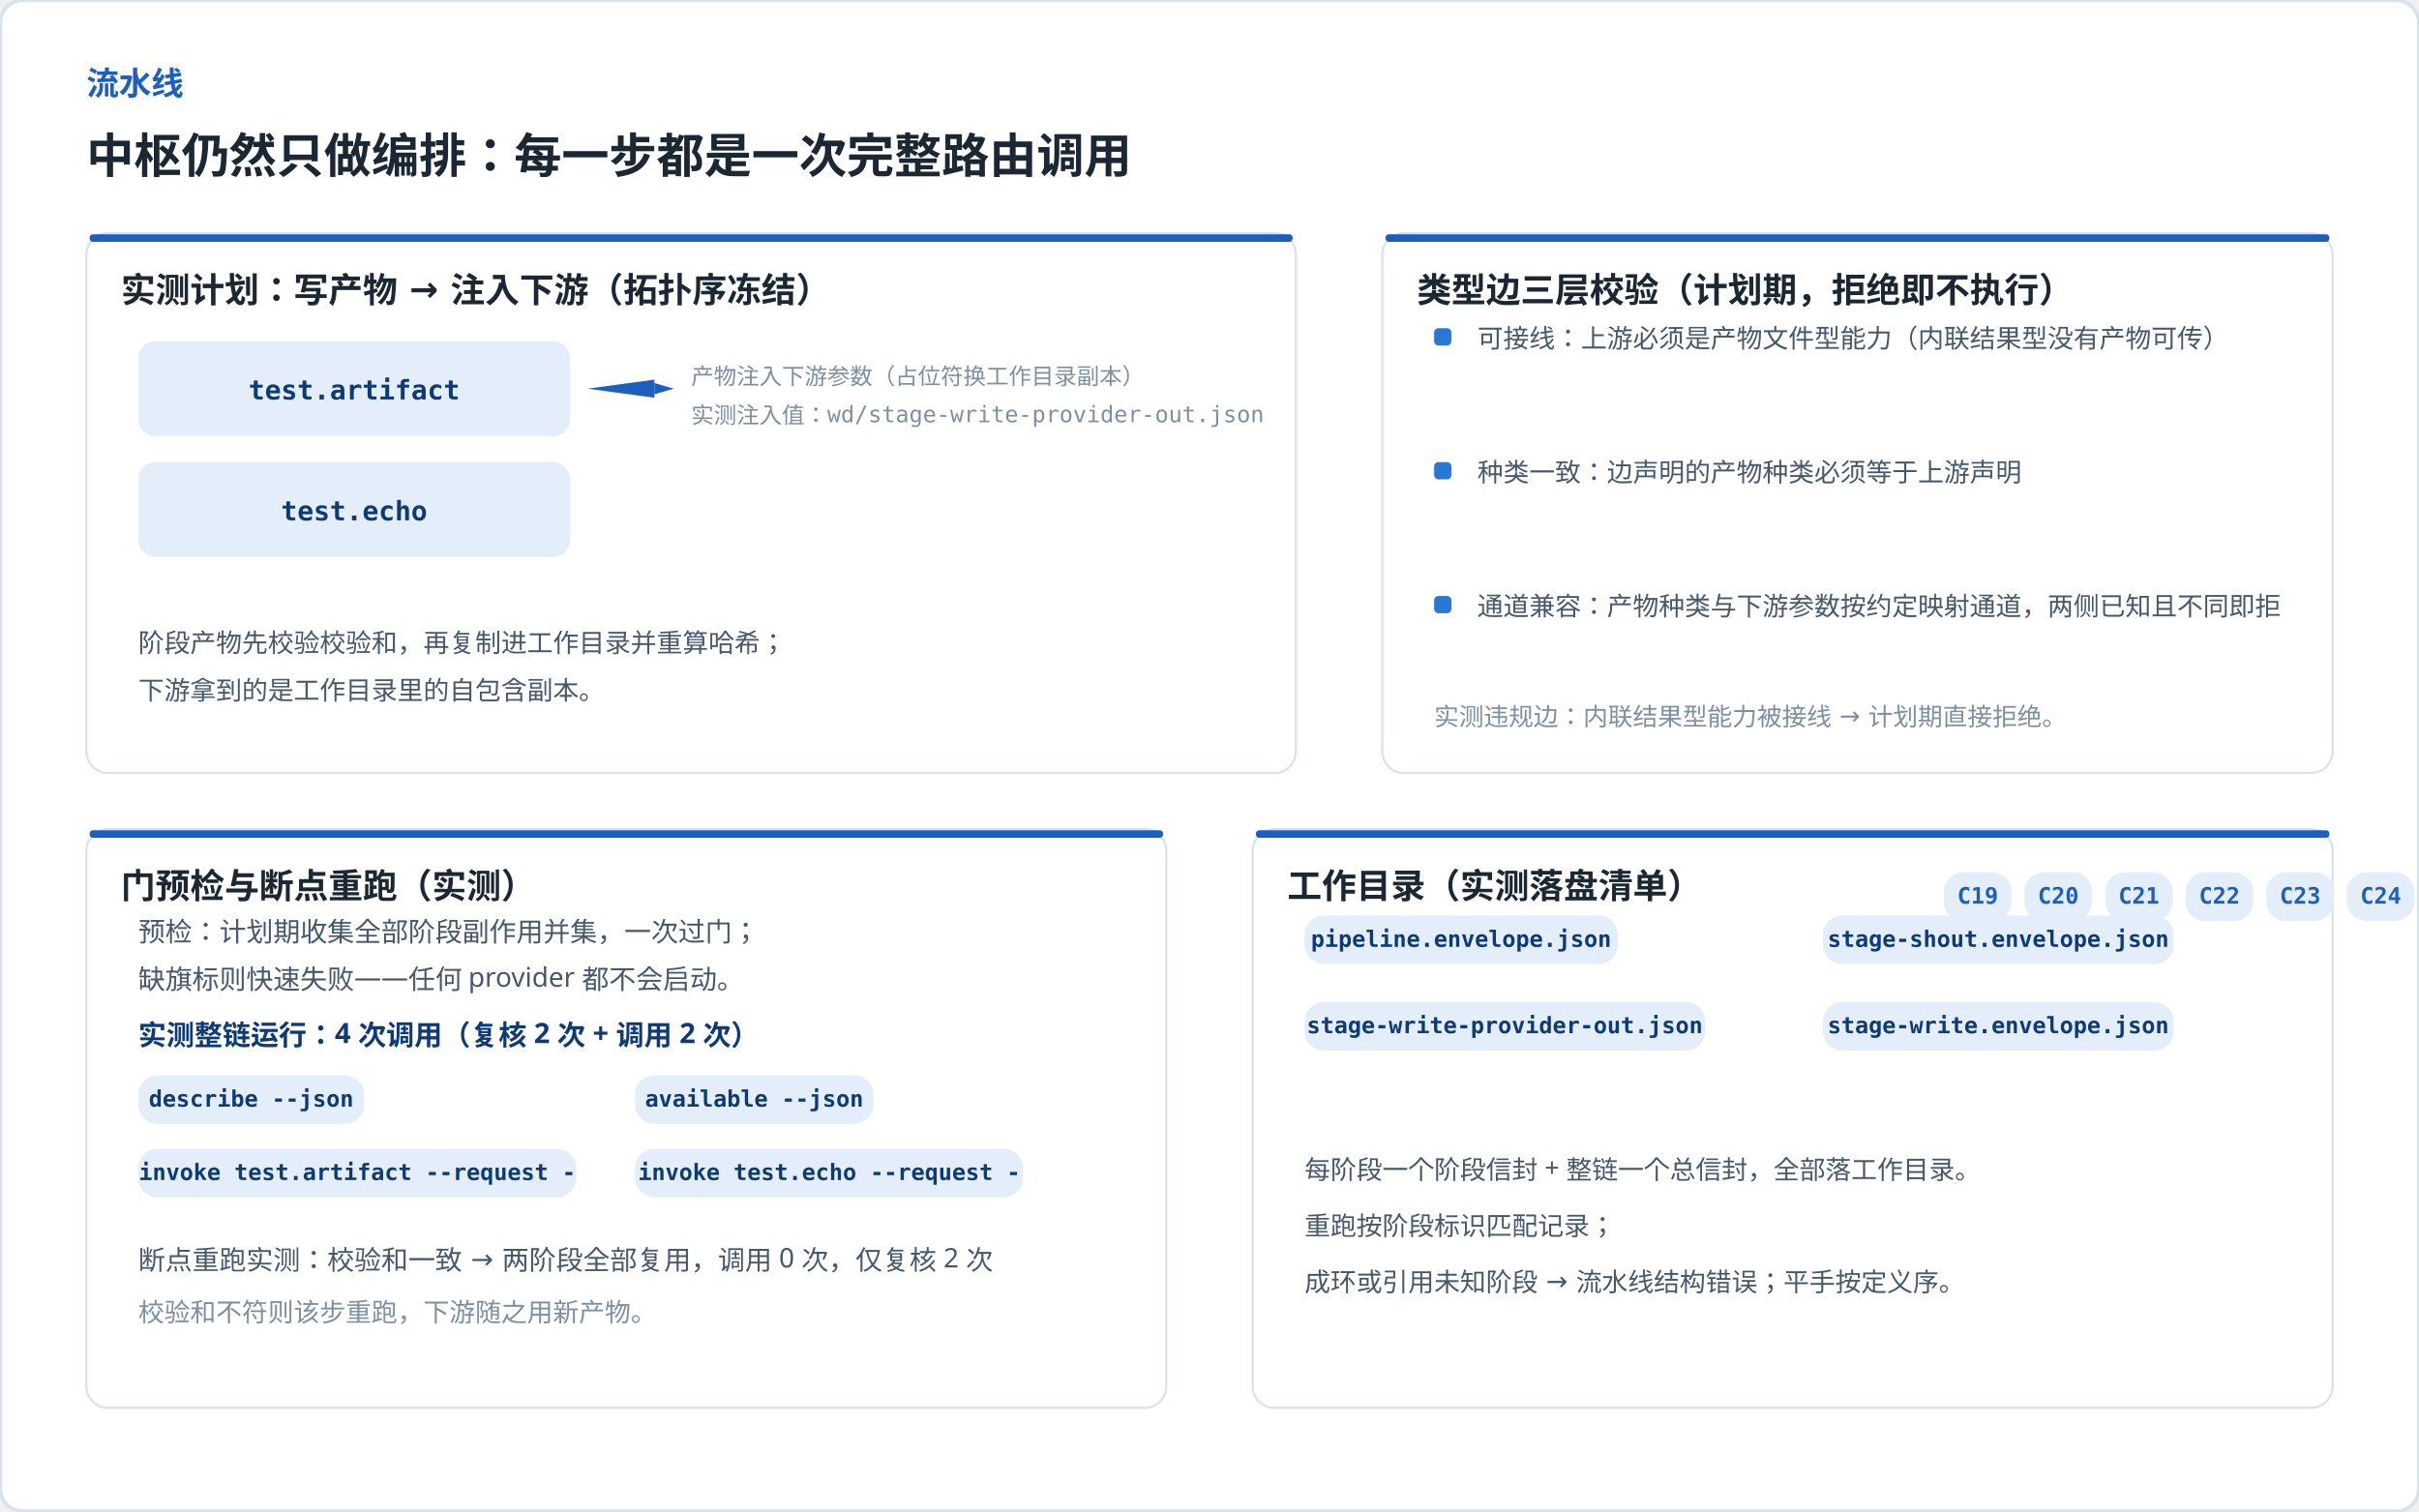
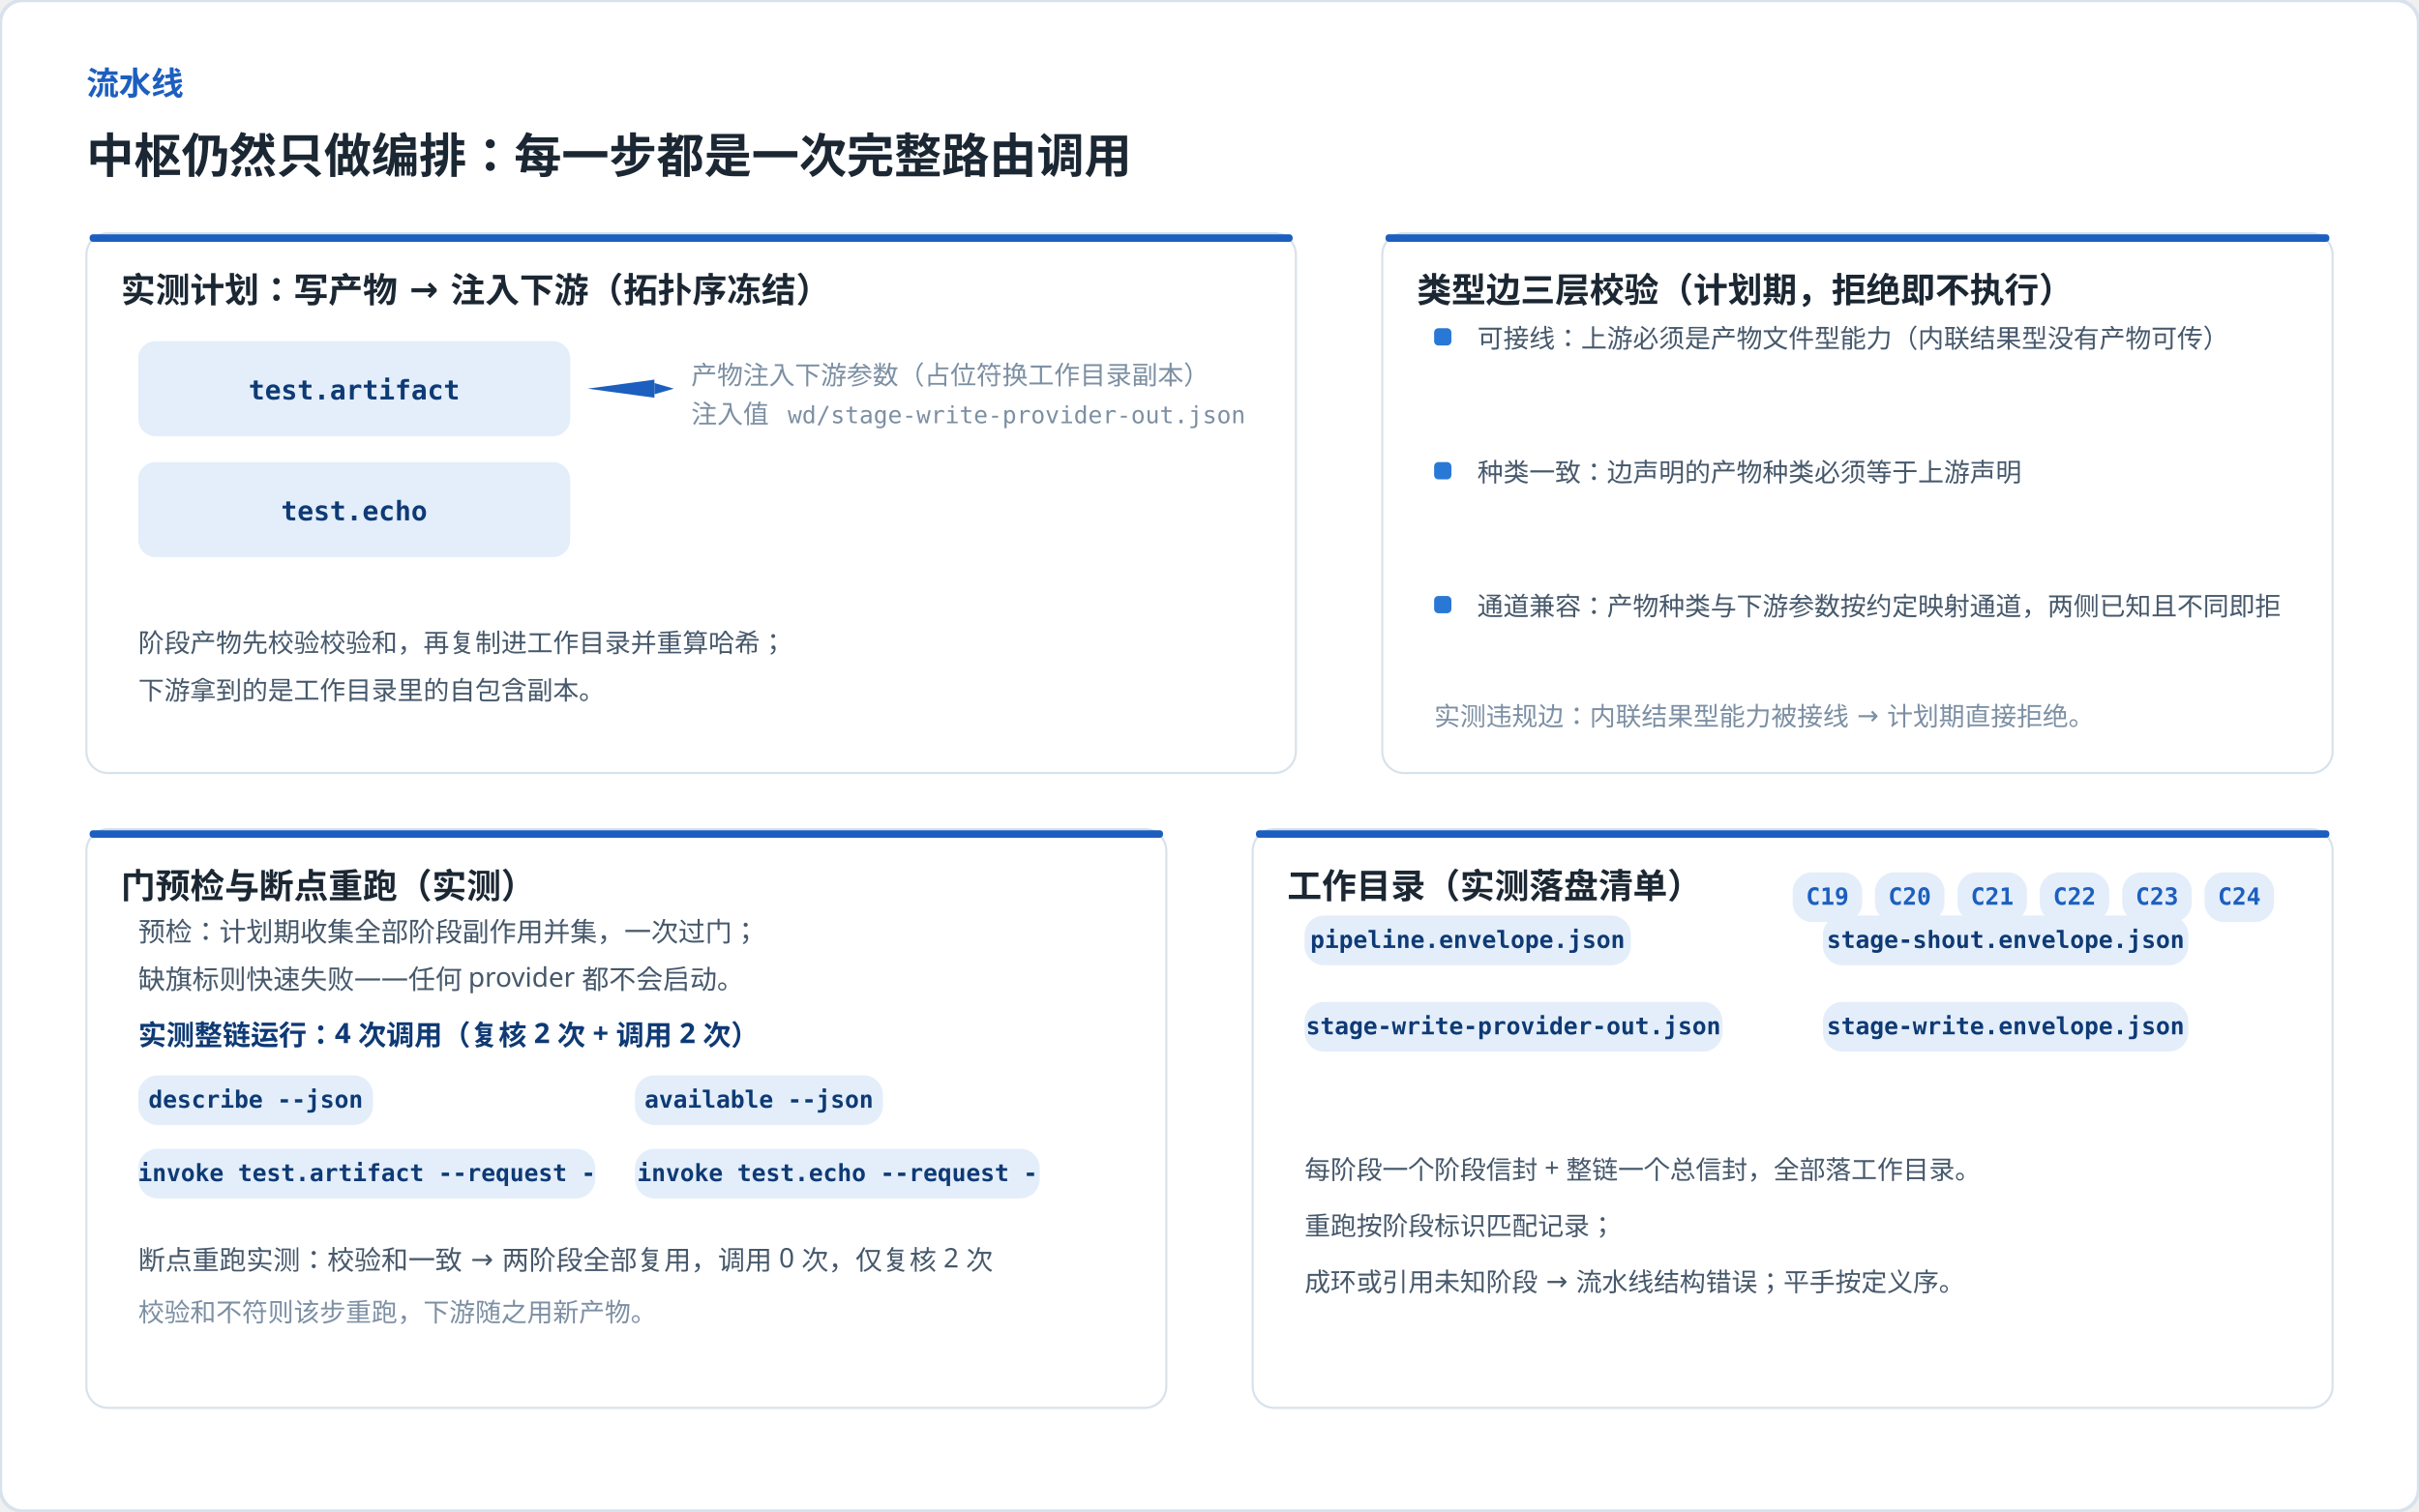
<svg xmlns="http://www.w3.org/2000/svg" width="1120" height="700" viewBox="0 0 1120 700" role="img">
  <g font-family="'PingFang SC','Hiragino Sans GB','Microsoft YaHei',sans-serif">
    <rect x="0" y="0" width="1120" height="700" rx="10" fill="#FFFFFF" stroke="#D8E2EC" stroke-width="1" />
    <rect x="0.5" y="0.5" width="1119" height="699" rx="10" fill="none" stroke="#D8E2EC" stroke-width="1" />
    <text x="40" y="44" font-size="15" fill="#1D5FBF" text-anchor="start" font-family="'PingFang SC','Hiragino Sans GB','Microsoft YaHei',sans-serif" font-weight="600">流水线</text>
    <text x="40" y="80" font-size="22" fill="#1B2733" text-anchor="start" font-family="'PingFang SC','Hiragino Sans GB','Microsoft YaHei',sans-serif" font-weight="700">中枢仍然只做编排：每一步都是一次完整路由调用</text>
    <rect x="40" y="108" width="560" height="250" rx="10" fill="#FFFFFF" stroke="#D8E2EC" stroke-width="1" />
    <rect x="41.5" y="108.5" width="557" height="3.5" rx="1.5" fill="#1D5FBF" />
    <text x="56" y="140" font-size="16" fill="#1B2733" text-anchor="start" font-family="'PingFang SC','Hiragino Sans GB','Microsoft YaHei',sans-serif" font-weight="700">实测计划：写产物 → 注入下游（拓扑序冻结）</text>
    <rect x="64" y="158" width="200" height="44" rx="8" fill="#E3EEFA" />
    <text x="164" y="185" font-size="12.5" fill="#0E3A75" text-anchor="middle" font-family="'SF Mono',Menlo,Consolas,'PingFang SC',monospace" font-weight="700">test.artifact</text>
    <polygon points="272,180 303,184.2 303,175.8" fill="#1D5FBF" />
    <polygon points="312,180 303,182.6 303,177.4" fill="#1D5FBF" />
-     <text x="320" y="178" font-size="10.5" fill="#7C8FA3" text-anchor="start" font-family="'PingFang SC','Hiragino Sans GB','Microsoft YaHei',sans-serif">产物注入下游参数（占位符换工作目录副本）</text>
-     <text x="320" y="196" font-size="10.5" fill="#7C8FA3" text-anchor="start" font-family="'SF Mono',Menlo,Consolas,'PingFang SC',monospace">实测注入值：wd/stage-write-provider-out.json</text>
+     <text x="320" y="178" font-size="12" fill="#7C8FA3" text-anchor="start" font-family="'PingFang SC','Hiragino Sans GB','Microsoft YaHei',sans-serif">产物注入下游参数（占位符换工作目录副本）</text>
+     <text x="320" y="196" font-size="12" fill="#7C8FA3" text-anchor="start" font-family="'PingFang SC','Hiragino Sans GB','Microsoft YaHei',sans-serif">注入值</text>
+     <text x="364.7" y="196" font-size="11" fill="#7C8FA3" text-anchor="start" font-family="'SF Mono',Menlo,Consolas,'PingFang SC',monospace">wd/stage-write-provider-out.json</text>
    <rect x="64" y="214" width="200" height="44" rx="8" fill="#E3EEFA" />
    <text x="164" y="241" font-size="12.5" fill="#0E3A75" text-anchor="middle" font-family="'SF Mono',Menlo,Consolas,'PingFang SC',monospace" font-weight="700">test.echo</text>
    <text x="64" y="302" font-size="12" fill="#46586B" text-anchor="start" font-family="'PingFang SC','Hiragino Sans GB','Microsoft YaHei',sans-serif">阶段产物先校验校验和，再复制进工作目录并重算哈希；</text>
    <text x="64" y="324" font-size="12" fill="#46586B" text-anchor="start" font-family="'PingFang SC','Hiragino Sans GB','Microsoft YaHei',sans-serif">下游拿到的是工作目录里的自包含副本。</text>
    <rect x="640" y="108" width="440" height="250" rx="10" fill="#FFFFFF" stroke="#D8E2EC" stroke-width="1" />
    <rect x="641.5" y="108.5" width="437" height="3.5" rx="1.5" fill="#1D5FBF" />
    <text x="656" y="140" font-size="16" fill="#1B2733" text-anchor="start" font-family="'PingFang SC','Hiragino Sans GB','Microsoft YaHei',sans-serif" font-weight="700">类型边三层校验（计划期，拒绝即不执行）</text>
    <rect x="664" y="152" width="8" height="8" rx="2" fill="#2a78d6" />
    <text x="684" y="161" font-size="12" fill="#46586B" text-anchor="start" font-family="'PingFang SC','Hiragino Sans GB','Microsoft YaHei',sans-serif">可接线：上游必须是产物文件型能力（内联结果型没有产物可传）</text>
    <rect x="664" y="214" width="8" height="8" rx="2" fill="#2a78d6" />
    <text x="684" y="223" font-size="12" fill="#46586B" text-anchor="start" font-family="'PingFang SC','Hiragino Sans GB','Microsoft YaHei',sans-serif">种类一致：边声明的产物种类必须等于上游声明</text>
    <rect x="664" y="276" width="8" height="8" rx="2" fill="#2a78d6" />
    <text x="684" y="285" font-size="12" fill="#46586B" text-anchor="start" font-family="'PingFang SC','Hiragino Sans GB','Microsoft YaHei',sans-serif">通道兼容：产物种类与下游参数按约定映射通道，两侧已知且不同即拒</text>
-     <text x="664" y="336" font-size="11.5" fill="#7C8FA3" text-anchor="start" font-family="'PingFang SC','Hiragino Sans GB','Microsoft YaHei',sans-serif">实测违规边：内联结果型能力被接线 → 计划期直接拒绝。</text>
+     <text x="664" y="336" font-size="12" fill="#7C8FA3" text-anchor="start" font-family="'PingFang SC','Hiragino Sans GB','Microsoft YaHei',sans-serif">实测违规边：内联结果型能力被接线 → 计划期直接拒绝。</text>
    <rect x="40" y="384" width="500" height="268" rx="10" fill="#FFFFFF" stroke="#D8E2EC" stroke-width="1" />
    <rect x="41.5" y="384.5" width="497" height="3.5" rx="1.5" fill="#1D5FBF" />
    <text x="56" y="416" font-size="16" fill="#1B2733" text-anchor="start" font-family="'PingFang SC','Hiragino Sans GB','Microsoft YaHei',sans-serif" font-weight="700">门预检与断点重跑（实测）</text>
    <text x="64" y="436" font-size="12.5" fill="#46586B" text-anchor="start" font-family="'PingFang SC','Hiragino Sans GB','Microsoft YaHei',sans-serif">预检：计划期收集全部阶段副作用并集，一次过门；</text>
    <text x="64" y="458" font-size="12.5" fill="#46586B" text-anchor="start" font-family="'PingFang SC','Hiragino Sans GB','Microsoft YaHei',sans-serif">缺旗标则快速失败——任何 provider 都不会启动。</text>
    <text x="64" y="484" font-size="13" fill="#0E3A75" text-anchor="start" font-family="'PingFang SC','Hiragino Sans GB','Microsoft YaHei',sans-serif" font-weight="700">实测整链运行：4 次调用（复核 2 次 + 调用 2 次）</text>
-     <rect x="64" y="498" width="104.6" height="22.5" rx="9" fill="#E3EEFA" />
-     <text x="116.3" y="512.5" font-size="10.5" fill="#0E3A75" text-anchor="middle" font-family="'SF Mono',Menlo,Consolas,'PingFang SC',monospace" font-weight="600">describe --json</text>
-     <rect x="294" y="498" width="110.4" height="22.5" rx="9" fill="#E3EEFA" />
-     <text x="349.2" y="512.5" font-size="10.5" fill="#0E3A75" text-anchor="middle" font-family="'SF Mono',Menlo,Consolas,'PingFang SC',monospace" font-weight="600">available --json</text>
-     <rect x="64" y="532" width="202.8" height="22.5" rx="9" fill="#E3EEFA" />
-     <text x="165.4" y="546.5" font-size="10.5" fill="#0E3A75" text-anchor="middle" font-family="'SF Mono',Menlo,Consolas,'PingFang SC',monospace" font-weight="600">invoke test.artifact --request -</text>
-     <rect x="294" y="532" width="179.7" height="22.5" rx="9" fill="#E3EEFA" />
-     <text x="383.9" y="546.5" font-size="10.5" fill="#0E3A75" text-anchor="middle" font-family="'SF Mono',Menlo,Consolas,'PingFang SC',monospace" font-weight="600">invoke test.echo --request -</text>
+     <rect x="64" y="498" width="108.7" height="23" rx="9" fill="#E3EEFA" />
+     <text x="118.4" y="513" font-size="11" fill="#0E3A75" text-anchor="middle" font-family="'SF Mono',Menlo,Consolas,'PingFang SC',monospace" font-weight="600">describe --json</text>
+     <rect x="294" y="498" width="114.8" height="23" rx="9" fill="#E3EEFA" />
+     <text x="351.4" y="513" font-size="11" fill="#0E3A75" text-anchor="middle" font-family="'SF Mono',Menlo,Consolas,'PingFang SC',monospace" font-weight="600">available --json</text>
+     <rect x="64" y="532" width="211.6" height="23" rx="9" fill="#E3EEFA" />
+     <text x="169.8" y="547" font-size="11" fill="#0E3A75" text-anchor="middle" font-family="'SF Mono',Menlo,Consolas,'PingFang SC',monospace" font-weight="600">invoke test.artifact --request -</text>
+     <rect x="294" y="532" width="187.4" height="23" rx="9" fill="#E3EEFA" />
+     <text x="387.7" y="547" font-size="11" fill="#0E3A75" text-anchor="middle" font-family="'SF Mono',Menlo,Consolas,'PingFang SC',monospace" font-weight="600">invoke test.echo --request -</text>
    <text x="64" y="588" font-size="12.5" fill="#46586B" text-anchor="start" font-family="'PingFang SC','Hiragino Sans GB','Microsoft YaHei',sans-serif">断点重跑实测：校验和一致 → 两阶段全部复用，调用 0 次，仅复核 2 次</text>
    <text x="64" y="612" font-size="12" fill="#7C8FA3" text-anchor="start" font-family="'PingFang SC','Hiragino Sans GB','Microsoft YaHei',sans-serif">校验和不符则该步重跑，下游随之用新产物。</text>
    <rect x="580" y="384" width="500" height="268" rx="10" fill="#FFFFFF" stroke="#D8E2EC" stroke-width="1" />
    <rect x="581.5" y="384.5" width="497" height="3.5" rx="1.5" fill="#1D5FBF" />
    <text x="596" y="416" font-size="16" fill="#1B2733" text-anchor="start" font-family="'PingFang SC','Hiragino Sans GB','Microsoft YaHei',sans-serif" font-weight="700">工作目录（实测落盘清单）</text>
-     <rect x="604" y="424" width="145.1" height="22.5" rx="9" fill="#E3EEFA" />
-     <text x="676.5" y="438.5" font-size="10.5" fill="#0E3A75" text-anchor="middle" font-family="'SF Mono',Menlo,Consolas,'PingFang SC',monospace" font-weight="600">pipeline.envelope.json</text>
-     <rect x="844" y="424" width="162.4" height="22.5" rx="9" fill="#E3EEFA" />
-     <text x="925.2" y="438.5" font-size="10.5" fill="#0E3A75" text-anchor="middle" font-family="'SF Mono',Menlo,Consolas,'PingFang SC',monospace" font-weight="600">stage-shout.envelope.json</text>
-     <rect x="604" y="464" width="185.5" height="22.5" rx="9" fill="#E3EEFA" />
-     <text x="696.7" y="478.5" font-size="10.5" fill="#0E3A75" text-anchor="middle" font-family="'SF Mono',Menlo,Consolas,'PingFang SC',monospace" font-weight="600">stage-write-provider-out.json</text>
-     <rect x="844" y="464" width="162.4" height="22.5" rx="9" fill="#E3EEFA" />
-     <text x="925.2" y="478.5" font-size="10.5" fill="#0E3A75" text-anchor="middle" font-family="'SF Mono',Menlo,Consolas,'PingFang SC',monospace" font-weight="600">stage-write.envelope.json</text>
+     <rect x="604" y="424" width="151.1" height="23" rx="9" fill="#E3EEFA" />
+     <text x="679.5" y="439" font-size="11" fill="#0E3A75" text-anchor="middle" font-family="'SF Mono',Menlo,Consolas,'PingFang SC',monospace" font-weight="600">pipeline.envelope.json</text>
+     <rect x="844" y="424" width="169.2" height="23" rx="9" fill="#E3EEFA" />
+     <text x="928.6" y="439" font-size="11" fill="#0E3A75" text-anchor="middle" font-family="'SF Mono',Menlo,Consolas,'PingFang SC',monospace" font-weight="600">stage-shout.envelope.json</text>
+     <rect x="604" y="464" width="193.5" height="23" rx="9" fill="#E3EEFA" />
+     <text x="700.7" y="479" font-size="11" fill="#0E3A75" text-anchor="middle" font-family="'SF Mono',Menlo,Consolas,'PingFang SC',monospace" font-weight="600">stage-write-provider-out.json</text>
+     <rect x="844" y="464" width="169.2" height="23" rx="9" fill="#E3EEFA" />
+     <text x="928.6" y="479" font-size="11" fill="#0E3A75" text-anchor="middle" font-family="'SF Mono',Menlo,Consolas,'PingFang SC',monospace" font-weight="600">stage-write.envelope.json</text>
    <text x="604" y="546" font-size="12" fill="#46586B" text-anchor="start" font-family="'PingFang SC','Hiragino Sans GB','Microsoft YaHei',sans-serif">每阶段一个阶段信封 + 整链一个总信封，全部落工作目录。</text>
    <text x="604" y="572" font-size="12" fill="#46586B" text-anchor="start" font-family="'PingFang SC','Hiragino Sans GB','Microsoft YaHei',sans-serif">重跑按阶段标识匹配记录；</text>
    <text x="604" y="598" font-size="12" fill="#46586B" text-anchor="start" font-family="'PingFang SC','Hiragino Sans GB','Microsoft YaHei',sans-serif">成环或引用未知阶段 → 流水线结构错误；平手按定义序。</text>
-     <rect x="900" y="404" width="31.3" height="22.5" rx="9" fill="#E3EEFA" />
-     <text x="915.7" y="418.5" font-size="10.5" fill="#1D5FBF" text-anchor="middle" font-family="'SF Mono',Menlo,Consolas,'PingFang SC',monospace" font-weight="600">C19</text>
-     <rect x="937.3" y="404" width="31.3" height="22.5" rx="9" fill="#E3EEFA" />
-     <text x="953" y="418.5" font-size="10.5" fill="#1D5FBF" text-anchor="middle" font-family="'SF Mono',Menlo,Consolas,'PingFang SC',monospace" font-weight="600">C20</text>
-     <rect x="974.7" y="404" width="31.3" height="22.5" rx="9" fill="#E3EEFA" />
-     <text x="990.3" y="418.5" font-size="10.5" fill="#1D5FBF" text-anchor="middle" font-family="'SF Mono',Menlo,Consolas,'PingFang SC',monospace" font-weight="600">C21</text>
-     <rect x="1012" y="404" width="31.3" height="22.5" rx="9" fill="#E3EEFA" />
-     <text x="1027.6" y="418.5" font-size="10.5" fill="#1D5FBF" text-anchor="middle" font-family="'SF Mono',Menlo,Consolas,'PingFang SC',monospace" font-weight="600">C22</text>
-     <rect x="1049.3" y="404" width="31.3" height="22.5" rx="9" fill="#E3EEFA" />
-     <text x="1065" y="418.5" font-size="10.5" fill="#1D5FBF" text-anchor="middle" font-family="'SF Mono',Menlo,Consolas,'PingFang SC',monospace" font-weight="600">C23</text>
-     <rect x="1086.6" y="404" width="31.3" height="22.5" rx="9" fill="#E3EEFA" />
-     <text x="1102.3" y="418.5" font-size="10.5" fill="#1D5FBF" text-anchor="middle" font-family="'SF Mono',Menlo,Consolas,'PingFang SC',monospace" font-weight="600">C24</text>
+     <rect x="830" y="404" width="32.2" height="23" rx="9" fill="#E3EEFA" />
+     <text x="846.1" y="419" font-size="11" fill="#1D5FBF" text-anchor="middle" font-family="'SF Mono',Menlo,Consolas,'PingFang SC',monospace" font-weight="600">C19</text>
+     <rect x="868.1" y="404" width="32.2" height="23" rx="9" fill="#E3EEFA" />
+     <text x="884.2" y="419" font-size="11" fill="#1D5FBF" text-anchor="middle" font-family="'SF Mono',Menlo,Consolas,'PingFang SC',monospace" font-weight="600">C20</text>
+     <rect x="906.3" y="404" width="32.2" height="23" rx="9" fill="#E3EEFA" />
+     <text x="922.4" y="419" font-size="11" fill="#1D5FBF" text-anchor="middle" font-family="'SF Mono',Menlo,Consolas,'PingFang SC',monospace" font-weight="600">C21</text>
+     <rect x="944.4" y="404" width="32.2" height="23" rx="9" fill="#E3EEFA" />
+     <text x="960.5" y="419" font-size="11" fill="#1D5FBF" text-anchor="middle" font-family="'SF Mono',Menlo,Consolas,'PingFang SC',monospace" font-weight="600">C22</text>
+     <rect x="982.6" y="404" width="32.2" height="23" rx="9" fill="#E3EEFA" />
+     <text x="998.7" y="419" font-size="11" fill="#1D5FBF" text-anchor="middle" font-family="'SF Mono',Menlo,Consolas,'PingFang SC',monospace" font-weight="600">C23</text>
+     <rect x="1020.7" y="404" width="32.2" height="23" rx="9" fill="#E3EEFA" />
+     <text x="1036.8" y="419" font-size="11" fill="#1D5FBF" text-anchor="middle" font-family="'SF Mono',Menlo,Consolas,'PingFang SC',monospace" font-weight="600">C24</text>
  </g>
</svg>
